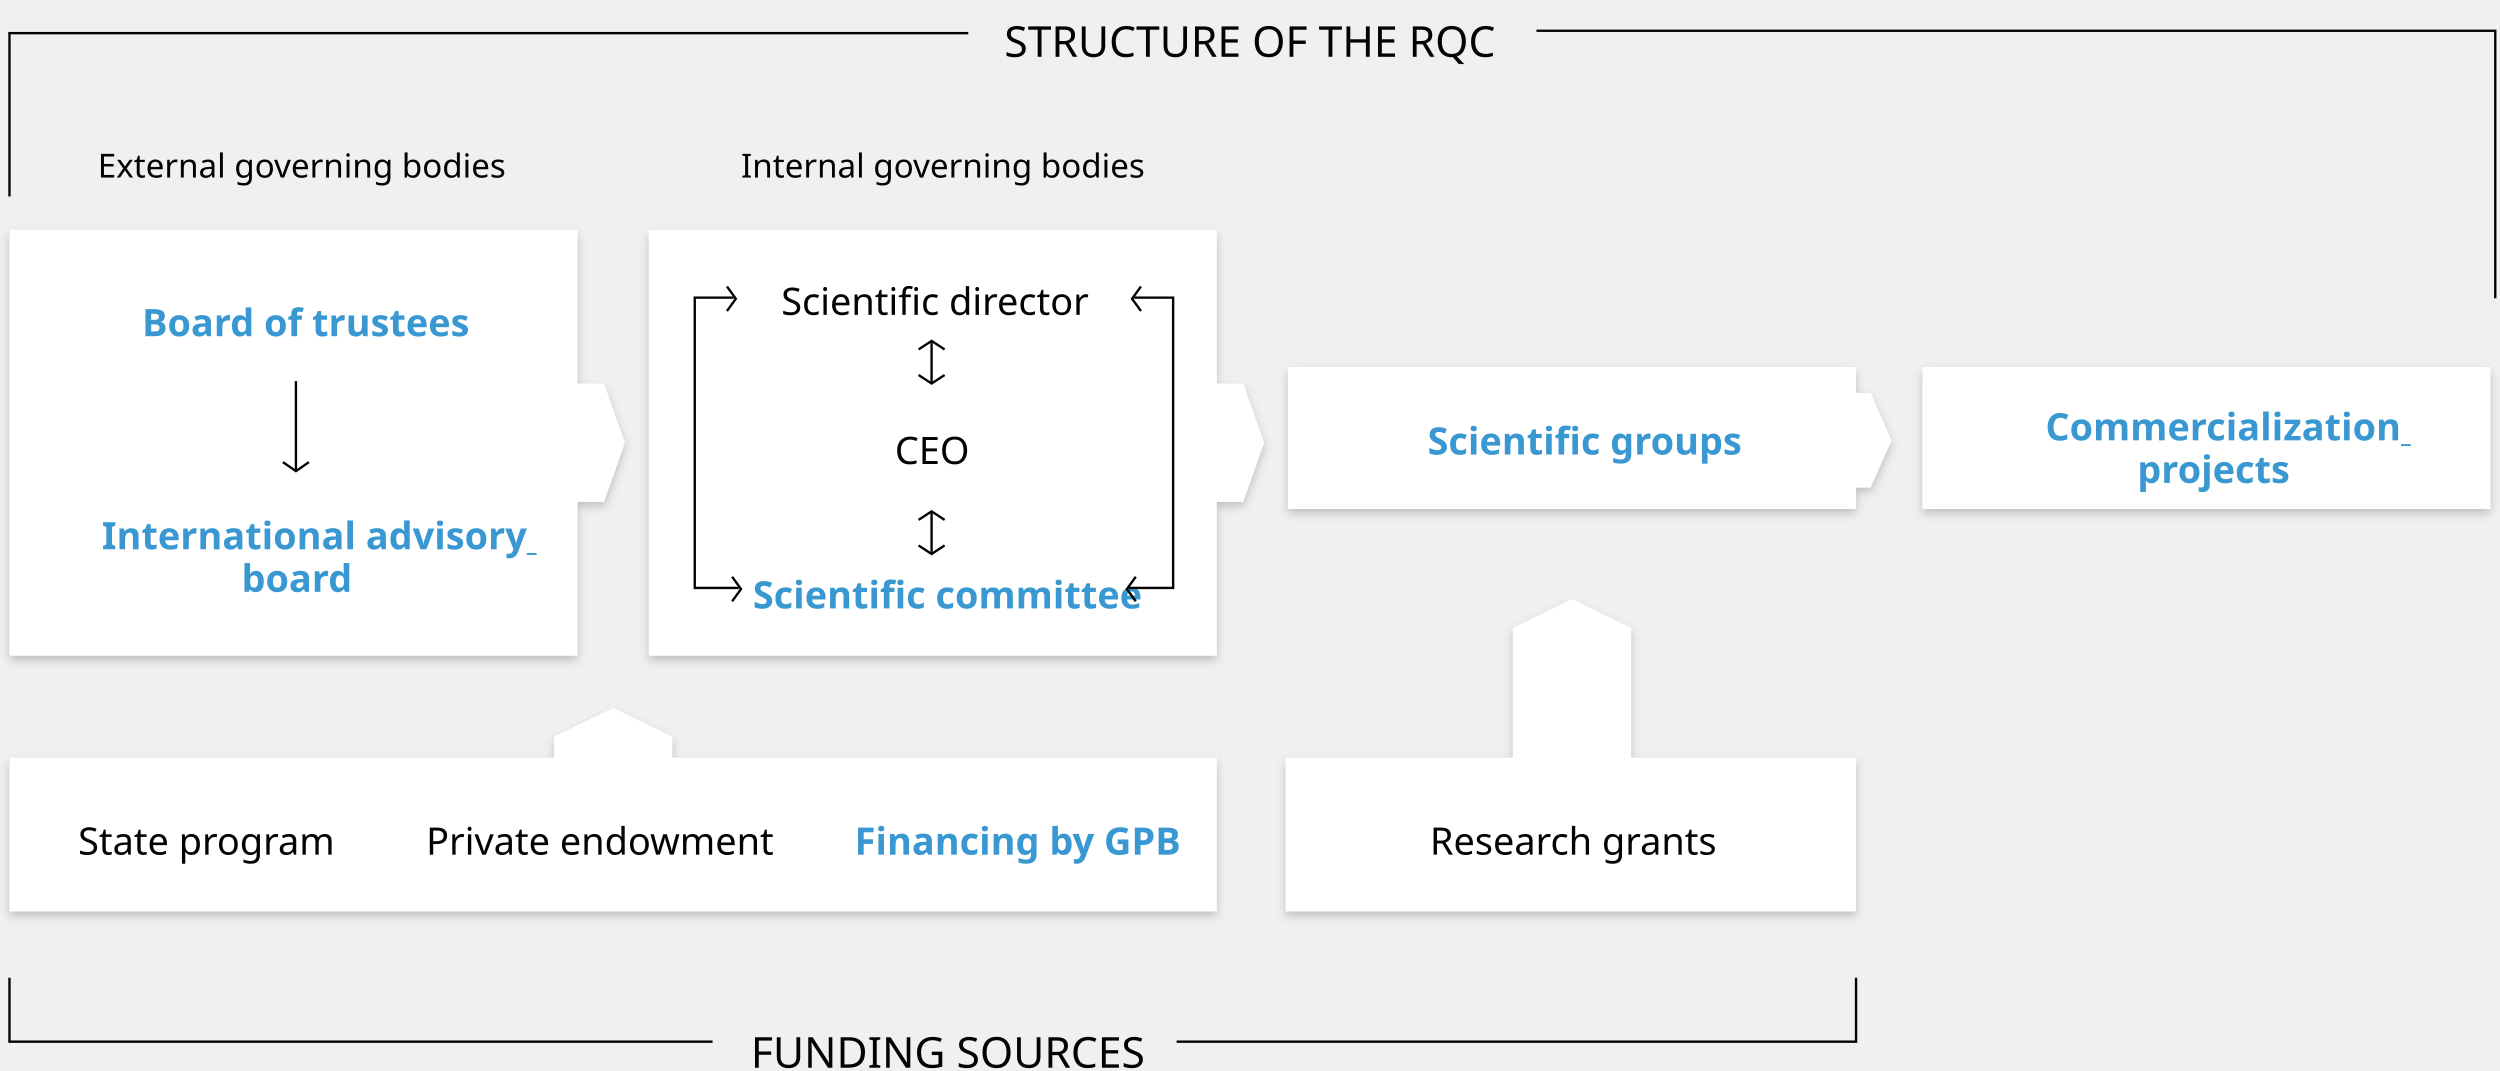
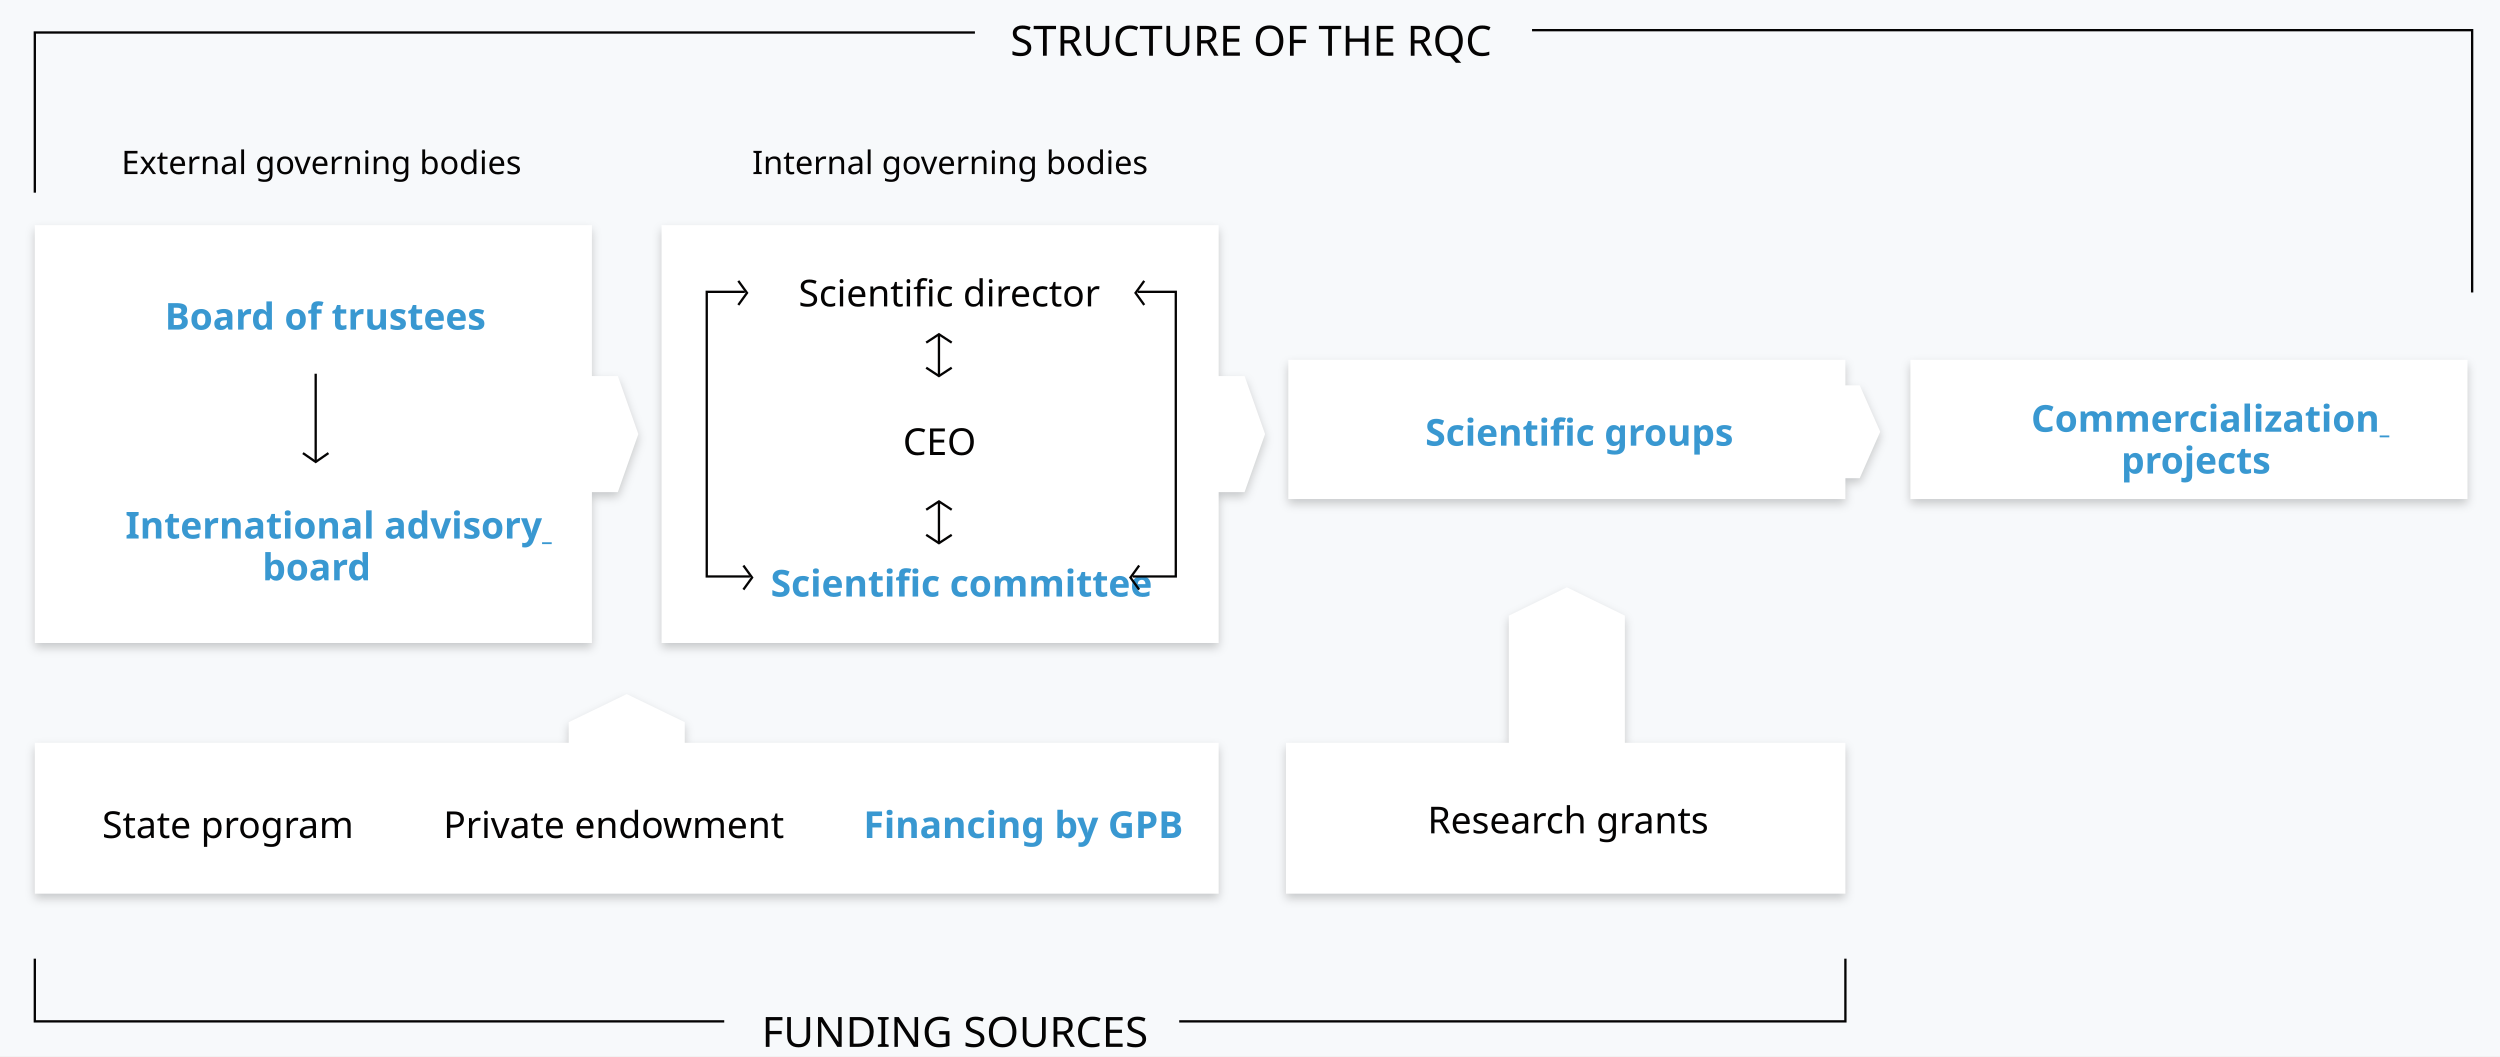
- <svg xmlns="http://www.w3.org/2000/svg" xmlns:xlink="http://www.w3.org/1999/xlink" width="1056px" height="452px" viewBox="0 0 1056 442" version="1.1">
+ <svg xmlns="http://www.w3.org/2000/svg" xmlns:xlink="http://www.w3.org/1999/xlink" width="1077px" height="455px" viewBox="0 0 1077 455" version="1.1">
  <defs>
    <polygon id="path-1" points="808 150 1048 150 1048 210 808 210" />
    <filter x="-2.9%" y="-8.3%" width="105.8%" height="123.3%" filterUnits="objectBoundingBox" id="filter-2">
      <feOffset dx="0" dy="2" in="SourceAlpha" result="shadowOffsetOuter1" />
      <feGaussianBlur stdDeviation="2" in="shadowOffsetOuter1" result="shadowBlurOuter1" />
      <feColorMatrix values="0 0 0 0 0   0 0 0 0 0   0 0 0 0 0  0 0 0 0.2 0" type="matrix" in="shadowBlurOuter1" />
    </filter>
    <path d="M510,207 L510,272 L270,272 L270,92 L510,92 L510,157 L521.17,157 L530,182 L521.17,207 L510,207 Z" id="path-3" />
    <filter x="-2.7%" y="-2.8%" width="105.4%" height="107.8%" filterUnits="objectBoundingBox" id="filter-4">
      <feOffset dx="0" dy="2" in="SourceAlpha" result="shadowOffsetOuter1" />
      <feGaussianBlur stdDeviation="2" in="shadowOffsetOuter1" result="shadowBlurOuter1" />
      <feColorMatrix values="0 0 0 0 0   0 0 0 0 0   0 0 0 0 0  0 0 0 0.2 0" type="matrix" in="shadowBlurOuter1" />
    </filter>
    <path d="M240,207 L240,272 L5.68434189e-14,272 L5.68434189e-14,92 L240,92 L240,157 L251.17,157 L260,182 L251.17,207 L240,207 Z" id="path-5" />
    <filter x="-2.7%" y="-2.8%" width="105.4%" height="107.8%" filterUnits="objectBoundingBox" id="filter-6">
      <feOffset dx="0" dy="2" in="SourceAlpha" result="shadowOffsetOuter1" />
      <feGaussianBlur stdDeviation="2" in="shadowOffsetOuter1" result="shadowBlurOuter1" />
      <feColorMatrix values="0 0 0 0 0   0 0 0 0 0   0 0 0 0 0  0 0 0 0.2 0" type="matrix" in="shadowBlurOuter1" />
    </filter>
    <path d="M780,201 L780,210 L540,210 L540,150 L780,150 L780,161 L786.17,161 L795,181 L786.17,201 L780,201 Z" id="path-7" />
    <filter x="-2.7%" y="-8.3%" width="105.5%" height="123.3%" filterUnits="objectBoundingBox" id="filter-8">
      <feOffset dx="0" dy="2" in="SourceAlpha" result="shadowOffsetOuter1" />
      <feGaussianBlur stdDeviation="2" in="shadowOffsetOuter1" result="shadowBlurOuter1" />
      <feColorMatrix values="0 0 0 0 0   0 0 0 0 0   0 0 0 0 0  0 0 0 0.2 0" type="matrix" in="shadowBlurOuter1" />
    </filter>
    <path d="M635,315 L635,260.215 L660,248 L685,260.215 L685,315 L780,315 L780,380 L539,380 L539,315 L635,315 Z" id="path-9" />
    <filter x="-2.9%" y="-3.8%" width="105.8%" height="110.6%" filterUnits="objectBoundingBox" id="filter-10">
      <feOffset dx="0" dy="2" in="SourceAlpha" result="shadowOffsetOuter1" />
      <feGaussianBlur stdDeviation="2" in="shadowOffsetOuter1" result="shadowBlurOuter1" />
      <feColorMatrix values="0 0 0 0 0   0 0 0 0 0   0 0 0 0 0  0 0 0 0.2 0" type="matrix" in="shadowBlurOuter1" />
    </filter>
    <path d="M280,315 L510,315 L510,380 L0,380 L0,315 L230,315 L230,306.106 L255,294 L280,306.106 L280,315 Z" id="path-11" />
    <filter x="-1.4%" y="-5.8%" width="102.7%" height="116.3%" filterUnits="objectBoundingBox" id="filter-12">
      <feOffset dx="0" dy="2" in="SourceAlpha" result="shadowOffsetOuter1" />
      <feGaussianBlur stdDeviation="2" in="shadowOffsetOuter1" result="shadowBlurOuter1" />
      <feColorMatrix values="0 0 0 0 0   0 0 0 0 0   0 0 0 0 0  0 0 0 0.2 0" type="matrix" in="shadowBlurOuter1" />
    </filter>
  </defs>
-   <g id="Page-1" stroke="none" stroke-width="1" fill="none" fill-rule="evenodd">
-     <g id="People_Desktops-Structure-Copy" transform="translate(-191, -185)">
-       <g id="Group" transform="translate(195, 185)">
-         <g id="Combined-Shape-Copy-8">
-           <use fill="black" fill-opacity="1" filter="url(#filter-2)" xlink:href="#path-1" />
-           <use fill="#FFFFFF" fill-rule="evenodd" xlink:href="#path-1" />
-         </g>
-         <g id="Combined-Shape-Copy-2">
-           <use fill="black" fill-opacity="1" filter="url(#filter-4)" xlink:href="#path-3" />
-           <use fill="#FFFFFF" fill-rule="evenodd" xlink:href="#path-3" />
-         </g>
-         <g id="Combined-Shape-Copy-3">
-           <use fill="black" fill-opacity="1" filter="url(#filter-6)" xlink:href="#path-5" />
-           <use fill="#FFFFFF" fill-rule="evenodd" xlink:href="#path-5" />
-         </g>
-         <g id="Combined-Shape-Copy-4">
-           <use fill="black" fill-opacity="1" filter="url(#filter-8)" xlink:href="#path-7" />
-           <use fill="#FFFFFF" fill-rule="evenodd" xlink:href="#path-7" />
-         </g>
-         <g id="Combined-Shape">
-           <use fill="black" fill-opacity="1" filter="url(#filter-10)" xlink:href="#path-9" />
-           <use fill="#FFFFFF" fill-rule="evenodd" xlink:href="#path-9" />
-         </g>
-         <g id="Combined-Shape">
-           <use fill="black" fill-opacity="1" filter="url(#filter-12)" xlink:href="#path-11" />
-           <use fill="#FFFFFF" fill-rule="evenodd" xlink:href="#path-11" />
-         </g>
-         <text id="External-governing-b" font-family="DINPro-Medium, DINPro" font-size="14" font-weight="400" line-spacing="25" fill="#040303">
-           <tspan x="37.292" y="70">External governing bodies</tspan>
-         </text>
-         <text id="FUNDING-SOURCES" font-family="DINPro-Regular, DINPro" font-size="18" font-weight="normal" line-spacing="25" fill="#040303">
-           <tspan x="313.153" y="446">FUNDING SOURCES</tspan>
-         </text>
-         <text id="STRUCTURE-OF-THE-RQC" font-family="DINPro-Regular, DINPro" font-size="18" font-weight="normal" line-spacing="25" fill="#040303">
-           <tspan x="420.242" y="19">STRUCTURE OF THE RQC</tspan>
-         </text>
-         <text id="International-adviso" font-family="DINPro-Bold, DINPro" font-size="16" font-weight="bold" line-spacing="18" fill="#3998D1" text-decoration="underline">
-           <tspan x="39" y="227">International advisory </tspan>
-           <tspan x="98.016" y="245">board</tspan>
-         </text>
-         <text id="Board-of-trustees" font-family="DINPro-Bold, DINPro" font-size="16" font-weight="bold" line-spacing="18" fill="#3998D1" text-decoration="underline">
-           <tspan x="56" y="137">Board of trustees</tspan>
-         </text>
-         <text id="State-program" font-family="DINPro-Medium, DINPro" font-size="16" font-weight="400" line-spacing="18" fill="#040303">
-           <tspan x="29" y="356">State program</tspan>
-         </text>
-         <text id="Private-endowment" font-family="DINPro-Medium, DINPro" font-size="16" font-weight="400" line-spacing="18" fill="#040303">
-           <tspan x="176" y="356">Private endowment</tspan>
-         </text>
-         <text id="Financing-by-GPB" font-family="DINPro-Bold, DINPro" font-size="16" font-weight="bold" line-spacing="18" fill="#3998D1" text-decoration="underline">
-           <tspan x="357" y="356">Financing by GPB</tspan>
-         </text>
-         <text id="Research-grants" font-family="DINPro-Medium, DINPro" font-size="16" font-weight="400" line-spacing="18" fill="#040303">
-           <tspan x="600" y="356">Research grants</tspan>
-         </text>
-         <g id="Group-11-Copy" transform="translate(115, 156)" stroke="#040303">
-           <polyline id="Path-3-Copy-7" transform="translate(6, 36.1) rotate(-270) translate(-6, -36.1) " points="4.1 30.6 7.9 36.1 4.1 41.6" />
-           <path d="M-13,19 L25,19" id="Path-2-Copy-2" transform="translate(6, 19) rotate(-270) translate(-6, -19) " />
-         </g>
-         <text id="Scientific-groups" font-family="DINPro-Bold, DINPro" font-size="16" font-weight="bold" line-spacing="18" fill="#3998D1" text-decoration="underline">
-           <tspan x="599" y="187">Scientific groups</tspan>
-         </text>
-         <text id="Commercialization-pr" font-family="DINPro-Bold, DINPro" font-size="16" font-weight="bold" line-spacing="18" fill="#3998D1" text-decoration="underline">
-           <tspan x="860" y="181">Commercialization </tspan>
-           <tspan x="898.784" y="199">projects</tspan>
-         </text>
-         <text id="Internal-governing-b" font-family="DINPro-Medium, DINPro" font-size="14" font-weight="400" line-spacing="25" fill="#040303">
-           <tspan x="309" y="70">Internal governing bodies</tspan>
-         </text>
-         <text id="Scientific-committee" font-family="DINPro-Bold, DINPro" font-size="16" font-weight="bold" line-spacing="18" fill="#3998D1" text-decoration="underline">
-           <tspan x="314" y="252">Scientific committee</tspan>
-         </text>
-         <text id="Scientific-director" font-family="DINPro-Medium, DINPro" font-size="16" font-weight="400" line-spacing="18" fill="#040303">
-           <tspan x="326" y="128">Scientific director</tspan>
-         </text>
-         <g id="Group-14-Copy-5" transform="translate(482, 182.5) scale(-1, 1) translate(-482, -182.5) translate(472, 116)" stroke="#040303">
-           <polyline id="Path-3-Copy-3" transform="translate(18.125, 127.8121) rotate(-360) translate(-18.125, -127.8121) " points="16.25 122.624 20 127.812 16.25 133" />
-           <polyline id="Path-3-Copy-4" transform="translate(15.9375, 5.187943) rotate(-360) translate(-15.9375, -5.187943) " points="14.062 0 17.812 5.188 14.062 10.376" />
-           <polyline id="Path-2" transform="translate(9.765625, 66.02837) rotate(-90) translate(-9.765625, -66.02837) " points="-51.546 75.325 -51.546 56.731 71.078 56.731 71.078 73.138" />
-         </g>
-         <g id="Group-14-Copy-6" transform="translate(289, 116)" stroke="#040303">
-           <polyline id="Path-3-Copy-3" transform="translate(18.125, 127.8121) rotate(-360) translate(-18.125, -127.8121) " points="16.25 122.624 20 127.812 16.25 133" />
-           <polyline id="Path-3-Copy-4" transform="translate(15.9375, 5.187943) rotate(-360) translate(-15.9375, -5.187943) " points="14.062 0 17.812 5.188 14.062 10.376" />
-           <polyline id="Path-2" transform="translate(9.765625, 66.02837) rotate(-90) translate(-9.765625, -66.02837) " points="-51.546 75.325 -51.546 56.731 71.078 56.731 71.078 73.138" />
-         </g>
-         <polyline id="Path-2" stroke="#040303" transform="translate(148.5, 421.5) rotate(-90) translate(-148.5, -421.5) " points="135 570 135 509.27 135 273 162 273" />
-         <polyline id="Path-2-Copy" stroke="#040303" transform="translate(636.5, 421.5) scale(-1, 1) rotate(-90) translate(-636.5, -421.5) " points="623 565 623 278 650 278" />
-         <polyline id="Path-2-Copy-4" stroke="#040303" transform="translate(202.5, 43.5) scale(1, -1) rotate(-90) translate(-202.5, -43.5) " points="168 246 168 -159 237 -159" />
-         <polyline id="Path-2-Copy-5" stroke="#040303" transform="translate(847.5, 64.5) scale(-1, -1) rotate(-90) translate(-847.5, -64.5) " points="791 267 791 -138 904 -138" />
-         <text id="CEO" font-family="DINPro-Medium, DINPro" font-size="16" font-weight="400" line-spacing="18" fill="#040303">
-           <tspan x="374" y="191">CEO</tspan>
-         </text>
-         <g id="Group-10-Copy-2" transform="translate(384, 211)" stroke="#040303">
-           <polyline id="Path-3" transform="translate(5.5, 16.2) rotate(-270) translate(-5.5, -16.2) " points="3.7 10.7 7.3 16.2 3.7 21.7" />
-           <polyline id="Path-3-Copy-2" transform="translate(5.5, 1.8) rotate(-90) translate(-5.5, -1.8) " points="3.7 -3.7 7.3 1.8 3.7 7.3" />
-           <path d="M-3.5,9 L14.5,9" id="Path-2" transform="translate(5.5, 9) rotate(-270) translate(-5.5, -9) " />
-         </g>
-         <g id="Group-10-Copy-3" transform="translate(384, 139)" stroke="#040303">
-           <polyline id="Path-3" transform="translate(5.5, 16.2) rotate(-270) translate(-5.5, -16.2) " points="3.7 10.7 7.3 16.2 3.7 21.7" />
-           <polyline id="Path-3-Copy-2" transform="translate(5.5, 1.8) rotate(-90) translate(-5.5, -1.8) " points="3.7 -3.7 7.3 1.8 3.7 7.3" />
-           <path d="M-3.5,9 L14.5,9" id="Path-2" transform="translate(5.5, 9) rotate(-270) translate(-5.5, -9) " />
-         </g>
+   <g id="People_Desktops-Structure-Copy" stroke="none" stroke-width="1" fill="none" fill-rule="evenodd">
+     <rect fill="#F7F9FB" x="0" y="0" width="1077" height="455" />
+     <g id="Group" transform="translate(15, 5)">
+       <g id="Combined-Shape-Copy-8">
+         <use fill="black" fill-opacity="1" filter="url(#filter-2)" xlink:href="#path-1" />
+         <use fill="#FFFFFF" fill-rule="evenodd" xlink:href="#path-1" />
+       </g>
+       <g id="Combined-Shape-Copy-2">
+         <use fill="black" fill-opacity="1" filter="url(#filter-4)" xlink:href="#path-3" />
+         <use fill="#FFFFFF" fill-rule="evenodd" xlink:href="#path-3" />
+       </g>
+       <g id="Combined-Shape-Copy-3">
+         <use fill="black" fill-opacity="1" filter="url(#filter-6)" xlink:href="#path-5" />
+         <use fill="#FFFFFF" fill-rule="evenodd" xlink:href="#path-5" />
+       </g>
+       <g id="Combined-Shape-Copy-4">
+         <use fill="black" fill-opacity="1" filter="url(#filter-8)" xlink:href="#path-7" />
+         <use fill="#FFFFFF" fill-rule="evenodd" xlink:href="#path-7" />
+       </g>
+       <g id="Combined-Shape">
+         <use fill="black" fill-opacity="1" filter="url(#filter-10)" xlink:href="#path-9" />
+         <use fill="#FFFFFF" fill-rule="evenodd" xlink:href="#path-9" />
+       </g>
+       <g id="Combined-Shape">
+         <use fill="black" fill-opacity="1" filter="url(#filter-12)" xlink:href="#path-11" />
+         <use fill="#FFFFFF" fill-rule="evenodd" xlink:href="#path-11" />
+       </g>
+       <text id="External-governing-b" font-family="DINPro-Medium, DINPro" font-size="14" font-weight="400" line-spacing="25" fill="#040303">
+         <tspan x="37.292" y="70">External governing bodies</tspan>
+       </text>
+       <text id="FUNDING-SOURCES" font-family="DINPro-Regular, DINPro" font-size="18" font-weight="normal" line-spacing="25" fill="#040303">
+         <tspan x="313.153" y="446">FUNDING SOURCES</tspan>
+       </text>
+       <text id="STRUCTURE-OF-THE-RQC" font-family="DINPro-Regular, DINPro" font-size="18" font-weight="normal" line-spacing="25" fill="#040303">
+         <tspan x="420.242" y="19">STRUCTURE OF THE RQC</tspan>
+       </text>
+       <text id="International-adviso" font-family="DINPro-Bold, DINPro" font-size="16" font-weight="bold" line-spacing="18" fill="#3998D1" text-decoration="underline">
+         <tspan x="39" y="227">International advisory </tspan>
+         <tspan x="98.016" y="245">board</tspan>
+       </text>
+       <text id="Board-of-trustees" font-family="DINPro-Bold, DINPro" font-size="16" font-weight="bold" line-spacing="18" fill="#3998D1" text-decoration="underline">
+         <tspan x="56" y="137">Board of trustees</tspan>
+       </text>
+       <text id="State-program" font-family="DINPro-Medium, DINPro" font-size="16" font-weight="400" line-spacing="18" fill="#040303">
+         <tspan x="29" y="356">State program</tspan>
+       </text>
+       <text id="Private-endowment" font-family="DINPro-Medium, DINPro" font-size="16" font-weight="400" line-spacing="18" fill="#040303">
+         <tspan x="176" y="356">Private endowment</tspan>
+       </text>
+       <text id="Financing-by-GPB" font-family="DINPro-Bold, DINPro" font-size="16" font-weight="bold" line-spacing="18" fill="#3998D1" text-decoration="underline">
+         <tspan x="357" y="356">Financing by GPB</tspan>
+       </text>
+       <text id="Research-grants" font-family="DINPro-Medium, DINPro" font-size="16" font-weight="400" line-spacing="18" fill="#040303">
+         <tspan x="600" y="354">Research grants</tspan>
+       </text>
+       <g id="Group-11-Copy" transform="translate(115, 156)" stroke="#040303">
+         <polyline id="Path-3-Copy-7" transform="translate(6, 36.1) rotate(-270) translate(-6, -36.1) " points="4.1 30.6 7.9 36.1 4.1 41.6" />
+         <path d="M-13,19 L25,19" id="Path-2-Copy-2" transform="translate(6, 19) rotate(-270) translate(-6, -19) " />
+       </g>
+       <text id="Scientific-groups" font-family="DINPro-Bold, DINPro" font-size="16" font-weight="bold" line-spacing="18" fill="#3998D1" text-decoration="underline">
+         <tspan x="599" y="187">Scientific groups</tspan>
+       </text>
+       <text id="Commercialization-pr" font-family="DINPro-Bold, DINPro" font-size="16" font-weight="bold" line-spacing="18" fill="#3998D1" text-decoration="underline">
+         <tspan x="860" y="181">Commercialization </tspan>
+         <tspan x="898.784" y="199">projects</tspan>
+       </text>
+       <text id="Internal-governing-b" font-family="DINPro-Medium, DINPro" font-size="14" font-weight="400" line-spacing="25" fill="#040303">
+         <tspan x="309" y="70">Internal governing bodies</tspan>
+       </text>
+       <text id="Scientific-committee" font-family="DINPro-Bold, DINPro" font-size="16" font-weight="bold" line-spacing="18" fill="#3998D1" text-decoration="underline">
+         <tspan x="317" y="252">Scientific committee</tspan>
+       </text>
+       <text id="Scientific-director" font-family="DINPro-Medium, DINPro" font-size="16" font-weight="400" line-spacing="18" fill="#040303">
+         <tspan x="329" y="127">Scientific director</tspan>
+       </text>
+       <g id="Group-14-Copy-5" transform="translate(482, 182.5) scale(-1, 1) translate(-482, -182.5) translate(472, 116)" stroke="#040303">
+         <polyline id="Path-3-Copy-3" transform="translate(18.125, 127.8121) rotate(-360) translate(-18.125, -127.8121) " points="16.25 122.624 20 127.812 16.25 133" />
+         <polyline id="Path-3-Copy-4" transform="translate(15.9375, 5.187943) rotate(-360) translate(-15.9375, -5.187943) " points="14.062 0 17.812 5.188 14.062 10.376" />
+         <polyline id="Path-2" transform="translate(9.765625, 66.02837) rotate(-90) translate(-9.765625, -66.02837) " points="-51.546 75.325 -51.546 56.731 71.078 56.731 71.078 73.138" />
+       </g>
+       <g id="Group-14-Copy-6" transform="translate(289, 116)" stroke="#040303">
+         <polyline id="Path-3-Copy-3" transform="translate(18.125, 127.8121) rotate(-360) translate(-18.125, -127.8121) " points="16.25 122.624 20 127.812 16.25 133" />
+         <polyline id="Path-3-Copy-4" transform="translate(15.9375, 5.187943) rotate(-360) translate(-15.9375, -5.187943) " points="14.062 0 17.812 5.188 14.062 10.376" />
+         <polyline id="Path-2" transform="translate(9.765625, 66.02837) rotate(-90) translate(-9.765625, -66.02837) " points="-51.546 75.325 -51.546 56.731 71.078 56.731 71.078 73.138" />
+       </g>
+       <polyline id="Path-2" stroke="#040303" transform="translate(148.5, 421.5) rotate(-90) translate(-148.5, -421.5) " points="135 570 135 509.27 135 273 162 273" />
+       <polyline id="Path-2-Copy" stroke="#040303" transform="translate(636.5, 421.5) scale(-1, 1) rotate(-90) translate(-636.5, -421.5) " points="623 565 623 278 650 278" />
+       <polyline id="Path-2-Copy-4" stroke="#040303" transform="translate(202.5, 43.5) scale(1, -1) rotate(-90) translate(-202.5, -43.5) " points="168 246 168 -159 237 -159" />
+       <polyline id="Path-2-Copy-5" stroke="#040303" transform="translate(847.5, 64.5) scale(-1, -1) rotate(-90) translate(-847.5, -64.5) " points="791 267 791 -138 904 -138" />
+       <text id="CEO" font-family="DINPro-Medium, DINPro" font-size="16" font-weight="400" line-spacing="18" fill="#040303">
+         <tspan x="374" y="191">CEO</tspan>
+       </text>
+       <g id="Group-10-Copy-2" transform="translate(384, 211)" stroke="#040303">
+         <polyline id="Path-3" transform="translate(5.5, 16.2) rotate(-270) translate(-5.5, -16.2) " points="3.7 10.7 7.3 16.2 3.7 21.7" />
+         <polyline id="Path-3-Copy-2" transform="translate(5.5, 1.8) rotate(-90) translate(-5.5, -1.8) " points="3.7 -3.7 7.3 1.8 3.7 7.3" />
+         <path d="M-3.5,9 L14.5,9" id="Path-2" transform="translate(5.5, 9) rotate(-270) translate(-5.5, -9) " />
+       </g>
+       <g id="Group-10-Copy-3" transform="translate(384, 139)" stroke="#040303">
+         <polyline id="Path-3" transform="translate(5.5, 16.2) rotate(-270) translate(-5.5, -16.2) " points="3.7 10.7 7.3 16.2 3.7 21.7" />
+         <polyline id="Path-3-Copy-2" transform="translate(5.5, 1.8) rotate(-90) translate(-5.5, -1.8) " points="3.7 -3.7 7.3 1.8 3.7 7.3" />
+         <path d="M-3.5,9 L14.5,9" id="Path-2" transform="translate(5.5, 9) rotate(-270) translate(-5.5, -9) " />
      </g>
    </g>
  </g>
</svg>
